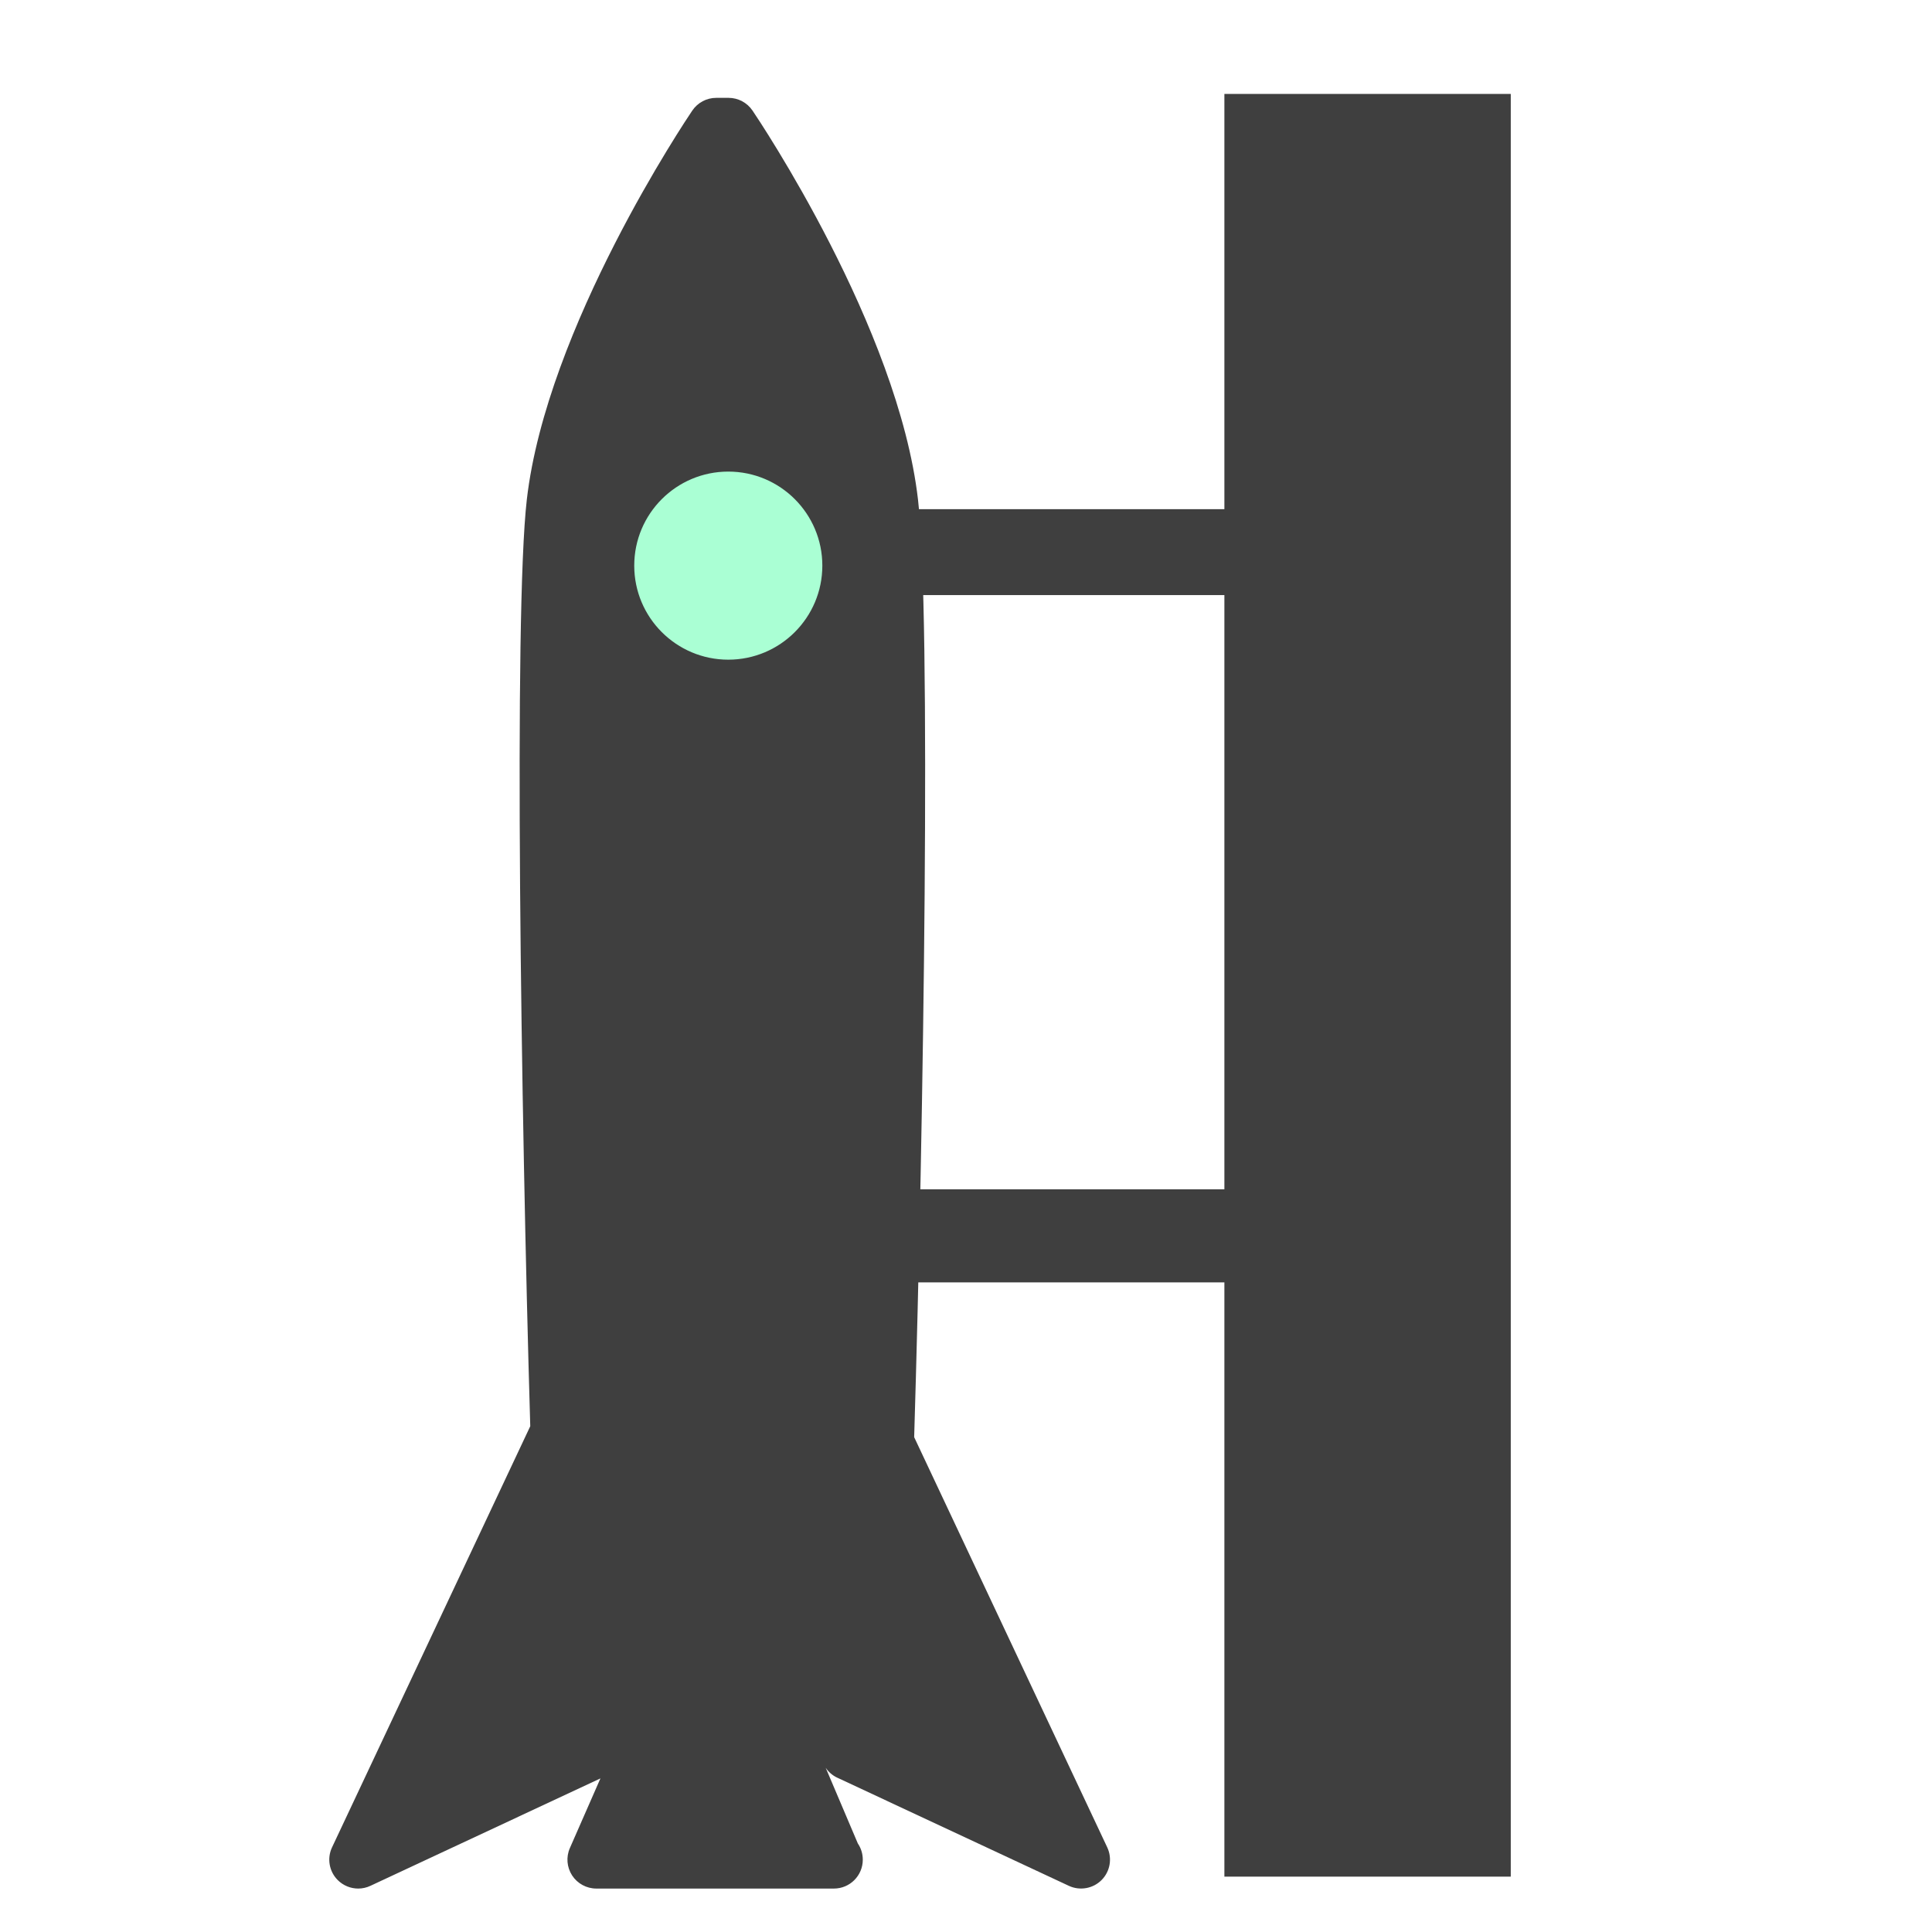
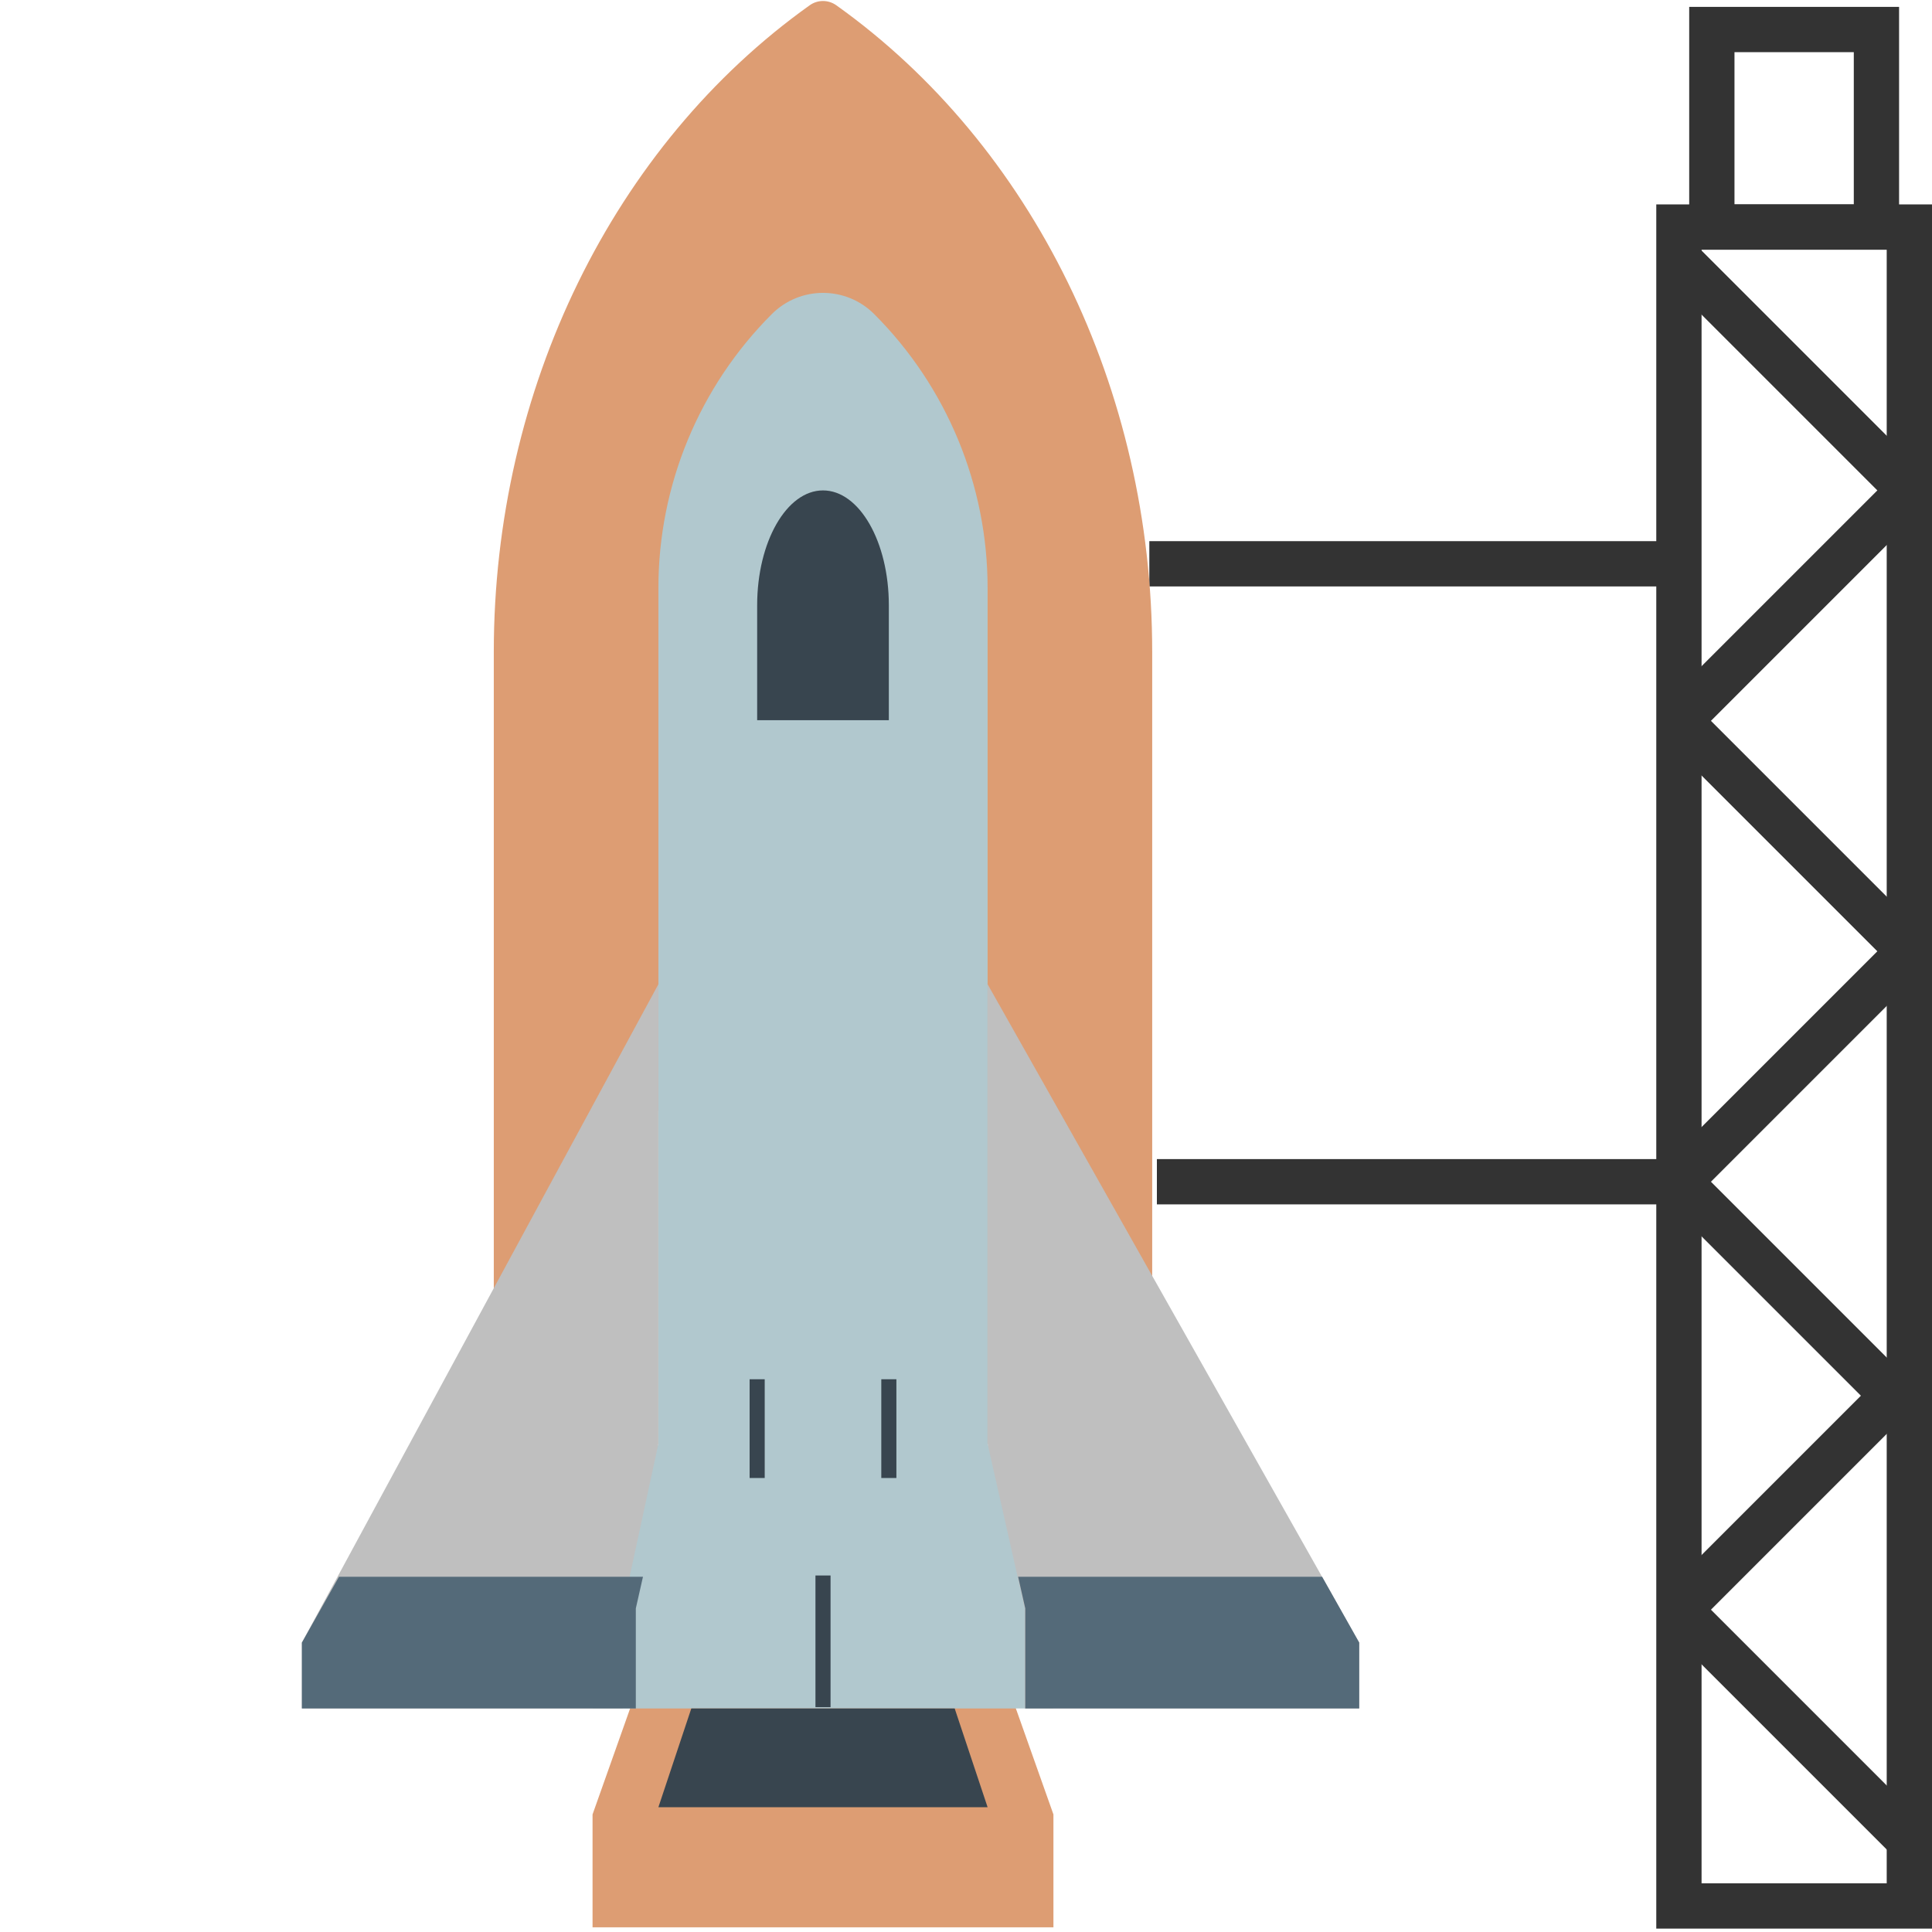
- <svg xmlns="http://www.w3.org/2000/svg" width="100%" height="100%" viewBox="0 0 128 128">
+ <svg xmlns="http://www.w3.org/2000/svg" width="100%" height="100%" viewBox="0 0 256 256">
  <g>
-     <g id="svg_4">
-       <ellipse fill="#aaffd4" cx="48.864" cy="37.054" id="svg_22" rx="8.064" ry="8.064" />
-       <g id="svg_1">
-         <path d="m55.48,117.78l15.337,7.162c0.723,0.337 1.594,0.188 2.164,-0.383s0.719,-1.437 0.377,-2.166l-12.792,-27.178c0.628,-20.733 1.137,-54.486 0.254,-62.115c-1.316,-11.409 -10.57,-25.196 -10.965,-25.775c-0.356,-0.526 -0.949,-0.842 -1.584,-0.842l-0.819,0c-0.635,0 -1.23,0.316 -1.584,0.84c-0.394,0.582 -9.65,14.367 -10.965,25.775c-0.872,7.562 -0.394,40.276 0.228,61.392l-13.133,27.903c-0.343,0.729 -0.193,1.594 0.377,2.166c0.367,0.367 0.859,0.563 1.355,0.563c0.276,0 0.551,-0.059 0.809,-0.18l15.241,-7.118l-2.025,4.617c-0.26,0.591 -0.201,1.274 0.151,1.814c0.352,0.54 0.957,0.867 1.602,0.867l15.703,0c0.015,0 0.029,0 0.038,0c1.058,0 1.913,-0.857 1.913,-1.913c0,-0.398 -0.119,-0.765 -0.327,-1.072l-2.132,-5.019c0.19,0.281 0.453,0.513 0.775,0.662zm-13.46,-80.306c0,-3.44 2.79,-6.23 6.231,-6.23s6.231,2.79 6.231,6.23s-2.79,6.231 -6.231,6.231s-6.231,-2.79 -6.231,-6.231z" id="svg_3" fill="#3f3f3f" />
-       </g>
-       <rect fill="#3f3f3f" x="81.119" y="6.223" width="18.973" height="118.109" id="svg_19" />
-       <rect fill="#3f3f3f" x="58.825" y="33.734" width="27.986" height="5.692" id="svg_20" />
-       <rect fill="#3f3f3f" x="57.876" y="78.795" width="33.203" height="6.166" id="svg_21" />
+     <g id="svg_1">
+       <line stroke="#333333" x1="152.293" y1="74.706" x2="221.466" y2="74.706" stroke-miterlimit="10" stroke-width="6" fill="none" id="svg_8" />
+       <line stroke="#333333" x1="153.293" y1="156.585" x2="222.466" y2="156.585" stroke-miterlimit="10" stroke-width="6" fill="none" id="svg_9" />
+       <path d="m139.586,240.422l-8.724,-24.606l0,-68.705l21.81,24.606l0,-85.324c0,-34.822 -15.839,-67.145 -41.85,-85.688c-1.069,-0.763 -2.473,-0.763 -3.542,0c-26.011,18.543 -41.85,50.866 -41.85,85.688l0,85.324l21.81,-24.606l0,68.705l-8.724,24.606l0,5.113l0,9.65l0,0.192l61.069,0l0,-0.192l0,-14.764l-0,0z" fill="#dd9d73" id="svg_10" />
+       <path d="m130.862,191.311l0,-113.414c0,-13.61 -5.405,-26.657 -15.027,-36.279c-3.747,-3.747 -9.819,-3.747 -13.566,0c-9.623,9.623 -15.027,22.674 -15.027,36.279l0,113.414l-8.724,21.81l0,13.256l61.069,0l0,-13.256l-8.724,-21.81z" fill="#b1c8ce" id="svg_13" />
+       <polygon points="135.786,226.378 180.103,226.378 180.103,217.654 130.862,130.412 130.862,191.311 135.786,213.122 135.786,226.208 " fill="#bfbfbf" id="svg_14" />
+       <polygon points="82.517,226.208 82.517,217.654 82.517,213.122 87.241,191.311 87.241,130.412 40,217.654 40,226.378 82.517,226.378 " fill="#bfbfbf" id="svg_15" />
+       <rect stroke="#333333" x="222.466" y="30.085" width="30.534" height="222.466" stroke-miterlimit="10" stroke-width="6" fill="none" id="svg_16" />
+       <line stroke="#333333" x1="253" y1="64.981" x2="222.466" y2="95.516" stroke-miterlimit="10" stroke-width="6" fill="none" id="svg_17" />
+       <line stroke="#333333" x1="222.466" y1="95.516" x2="253" y2="126.05" stroke-miterlimit="10" stroke-width="6" fill="none" id="svg_18" />
+       <line stroke="#333333" x1="253" y1="126.05" x2="222.466" y2="156.585" stroke-miterlimit="10" stroke-width="6" fill="none" id="svg_19" />
+       <line stroke="#333333" x1="222.466" y1="156.585" x2="253" y2="187.119" stroke-miterlimit="10" stroke-width="6" fill="none" id="svg_20" />
+       <line stroke="#333333" x1="253" y1="182.757" x2="222.466" y2="213.292" stroke-miterlimit="10" stroke-width="6" fill="none" id="svg_21" />
+       <line stroke="#333333" x1="222.466" y1="213.292" x2="253" y2="243.826" stroke-miterlimit="10" stroke-width="6" fill="none" id="svg_22" />
+       <line stroke="#333333" x1="253" y1="64.981" x2="222.466" y2="34.447" stroke-miterlimit="10" stroke-width="6" fill="none" id="svg_23" />
+       <rect stroke="#333333" x="226.828" y="3.912" width="21.81" height="26.172" stroke-miterlimit="10" stroke-width="6" fill="none" id="svg_24" />
+       <polygon points="44.917,208.93 40,217.654 40,226.378 84.25,226.378 84.25,226.208 84.25,217.654 84.25,213.122 85.197,208.93 " fill="#546A79" id="svg_25" />
+       <polygon points="135.853,213.122 135.853,226.208 135.853,226.378 180.103,226.378 180.103,217.654 175.187,208.93 134.907,208.93 " fill="#546A79" id="svg_26" />
+       <path d="m117.776,95.43l-17.448,0l0,-15.224c0,-8.411 3.904,-15.224 8.724,-15.224l0,0c4.82,0 8.724,6.813 8.724,15.224l0,15.224z" fill="#38454F" id="svg_27" />
+       <line stroke="#38454F" x1="100.328" y1="182.757" x2="100.328" y2="195.843" stroke-miterlimit="10" stroke-width="2" fill="none" id="svg_28" />
+       <line stroke="#38454F" x1="117.776" y1="182.757" x2="117.776" y2="195.843" stroke-miterlimit="10" stroke-width="2" fill="none" id="svg_29" />
+       <polygon points="130.862,239.464 87.241,239.464 91.603,226.378 126.5,226.378 " fill="#38454F" id="svg_30" />
+       <line stroke="#38454F" x1="109.052" y1="226.208" x2="109.052" y2="208.76" stroke-miterlimit="10" stroke-width="2" fill="none" id="svg_31" />
    </g>
  </g>
</svg>
